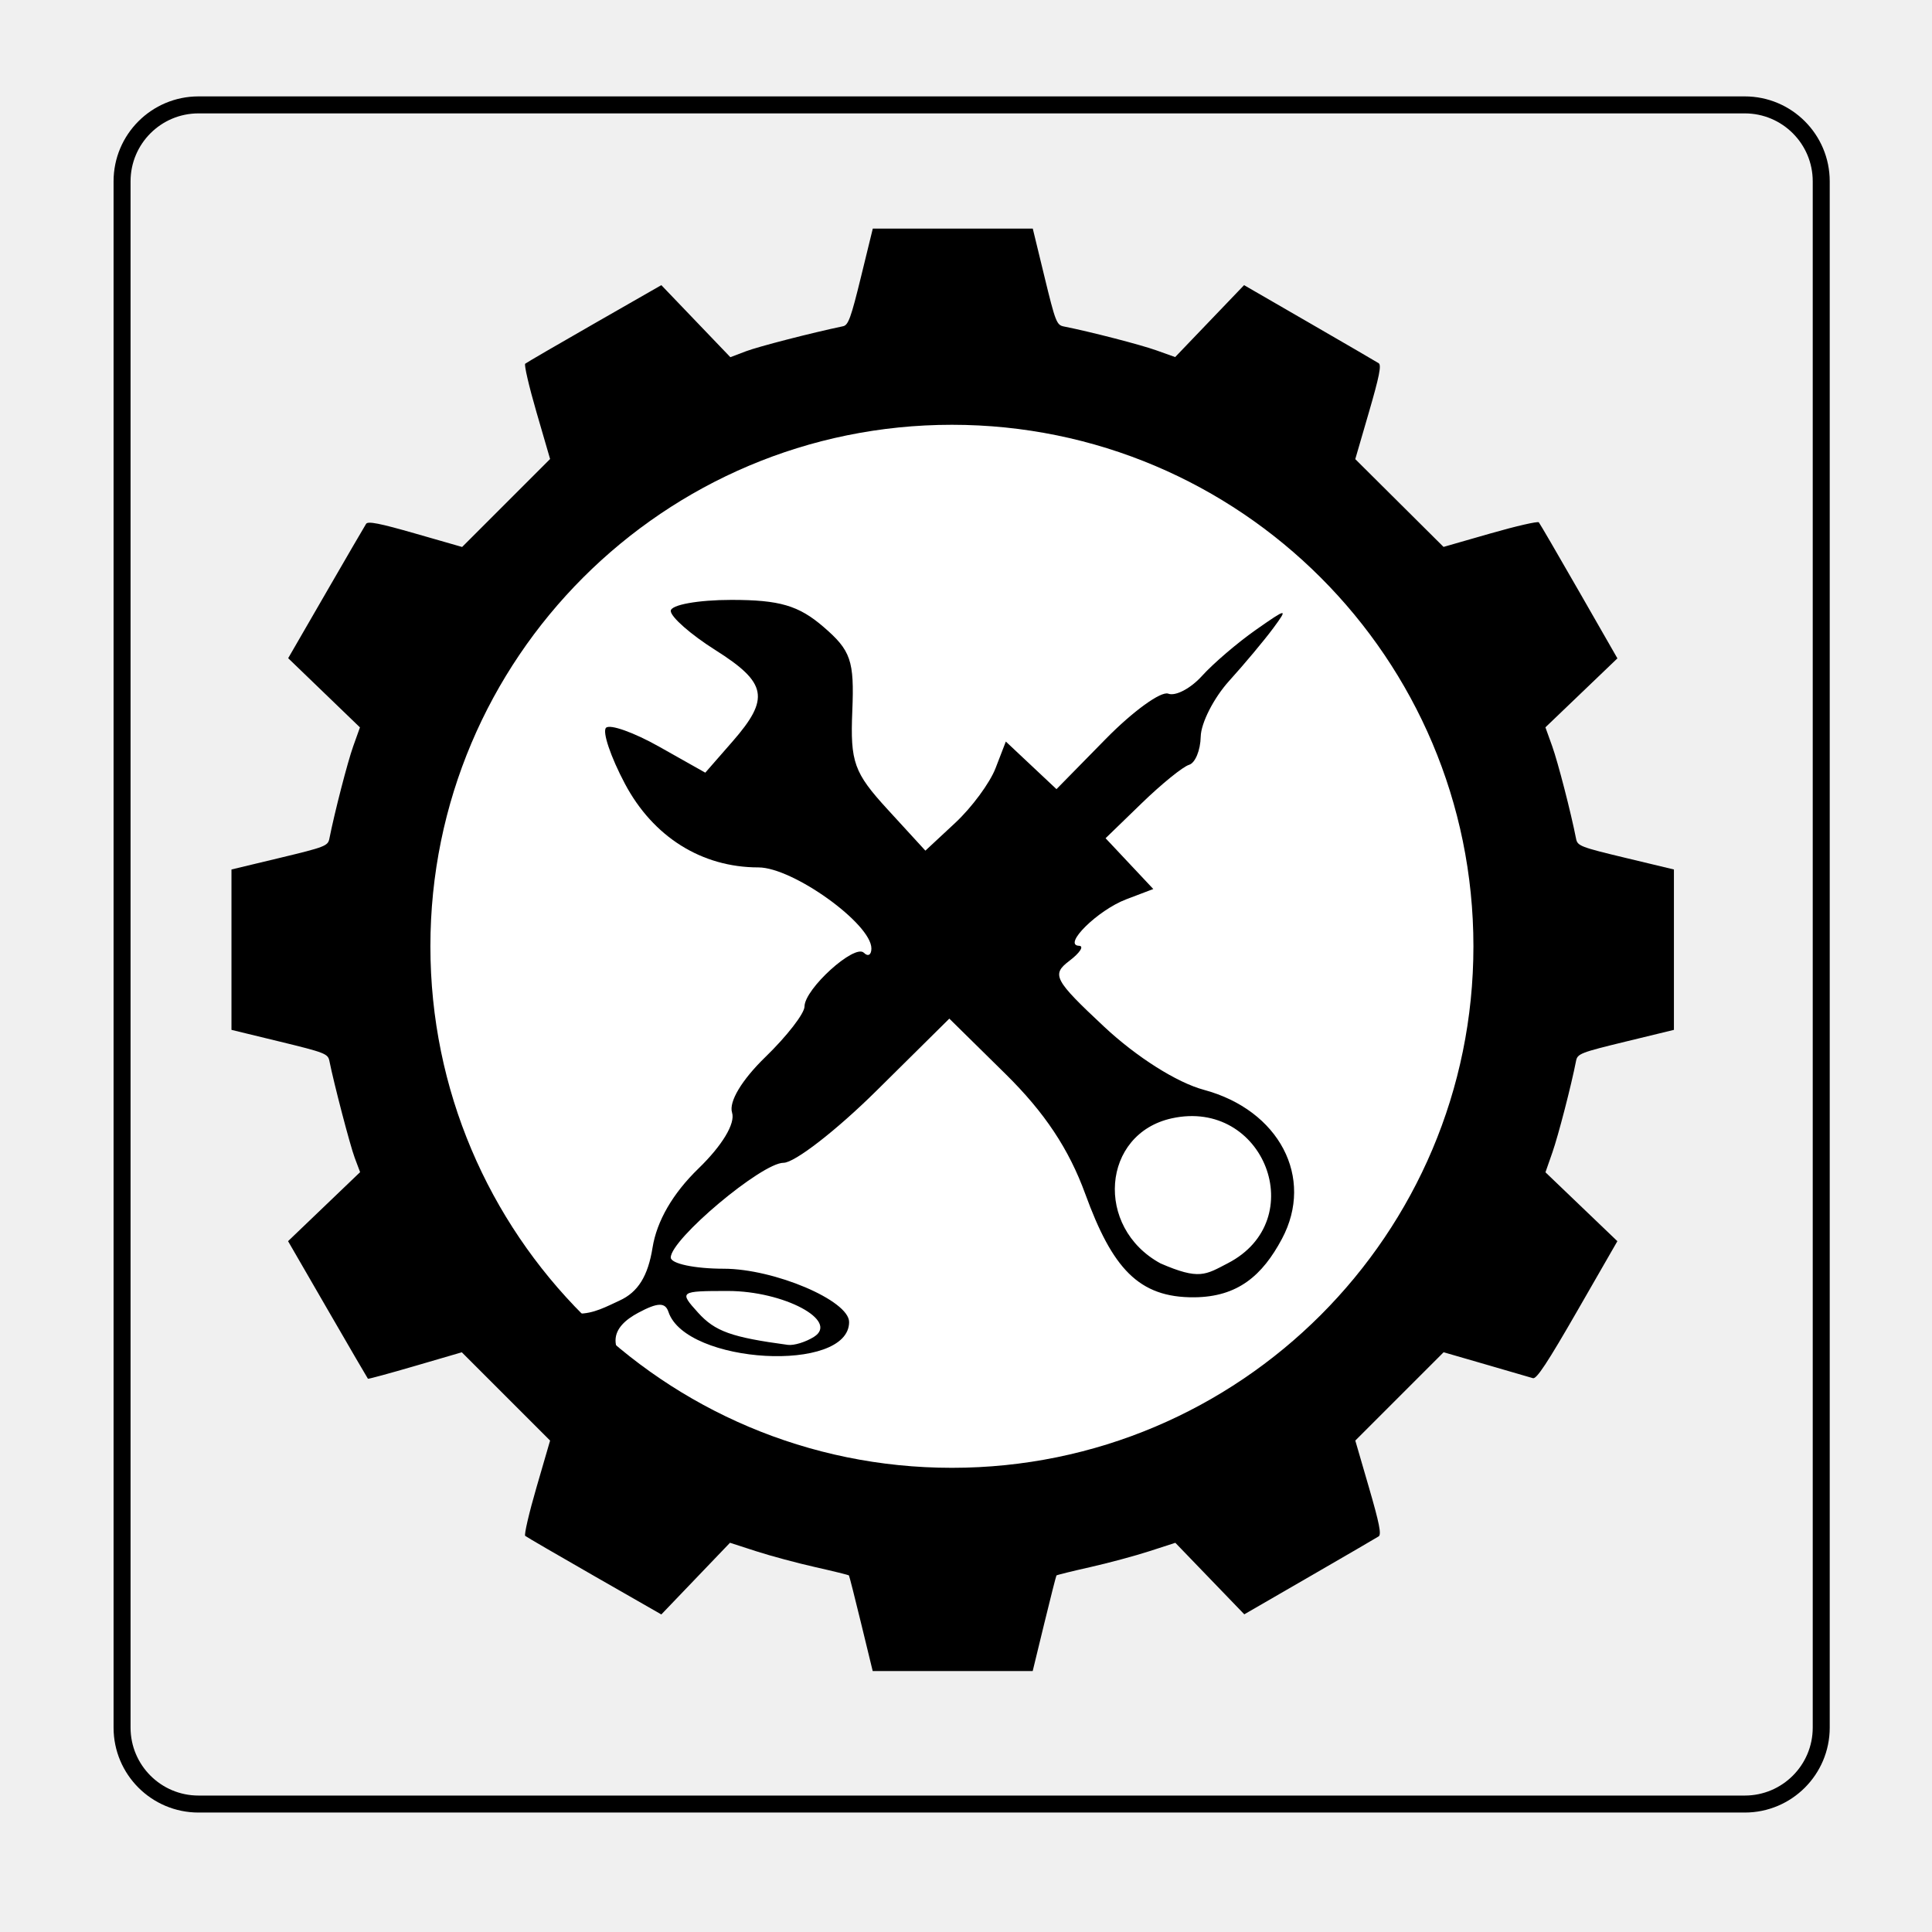
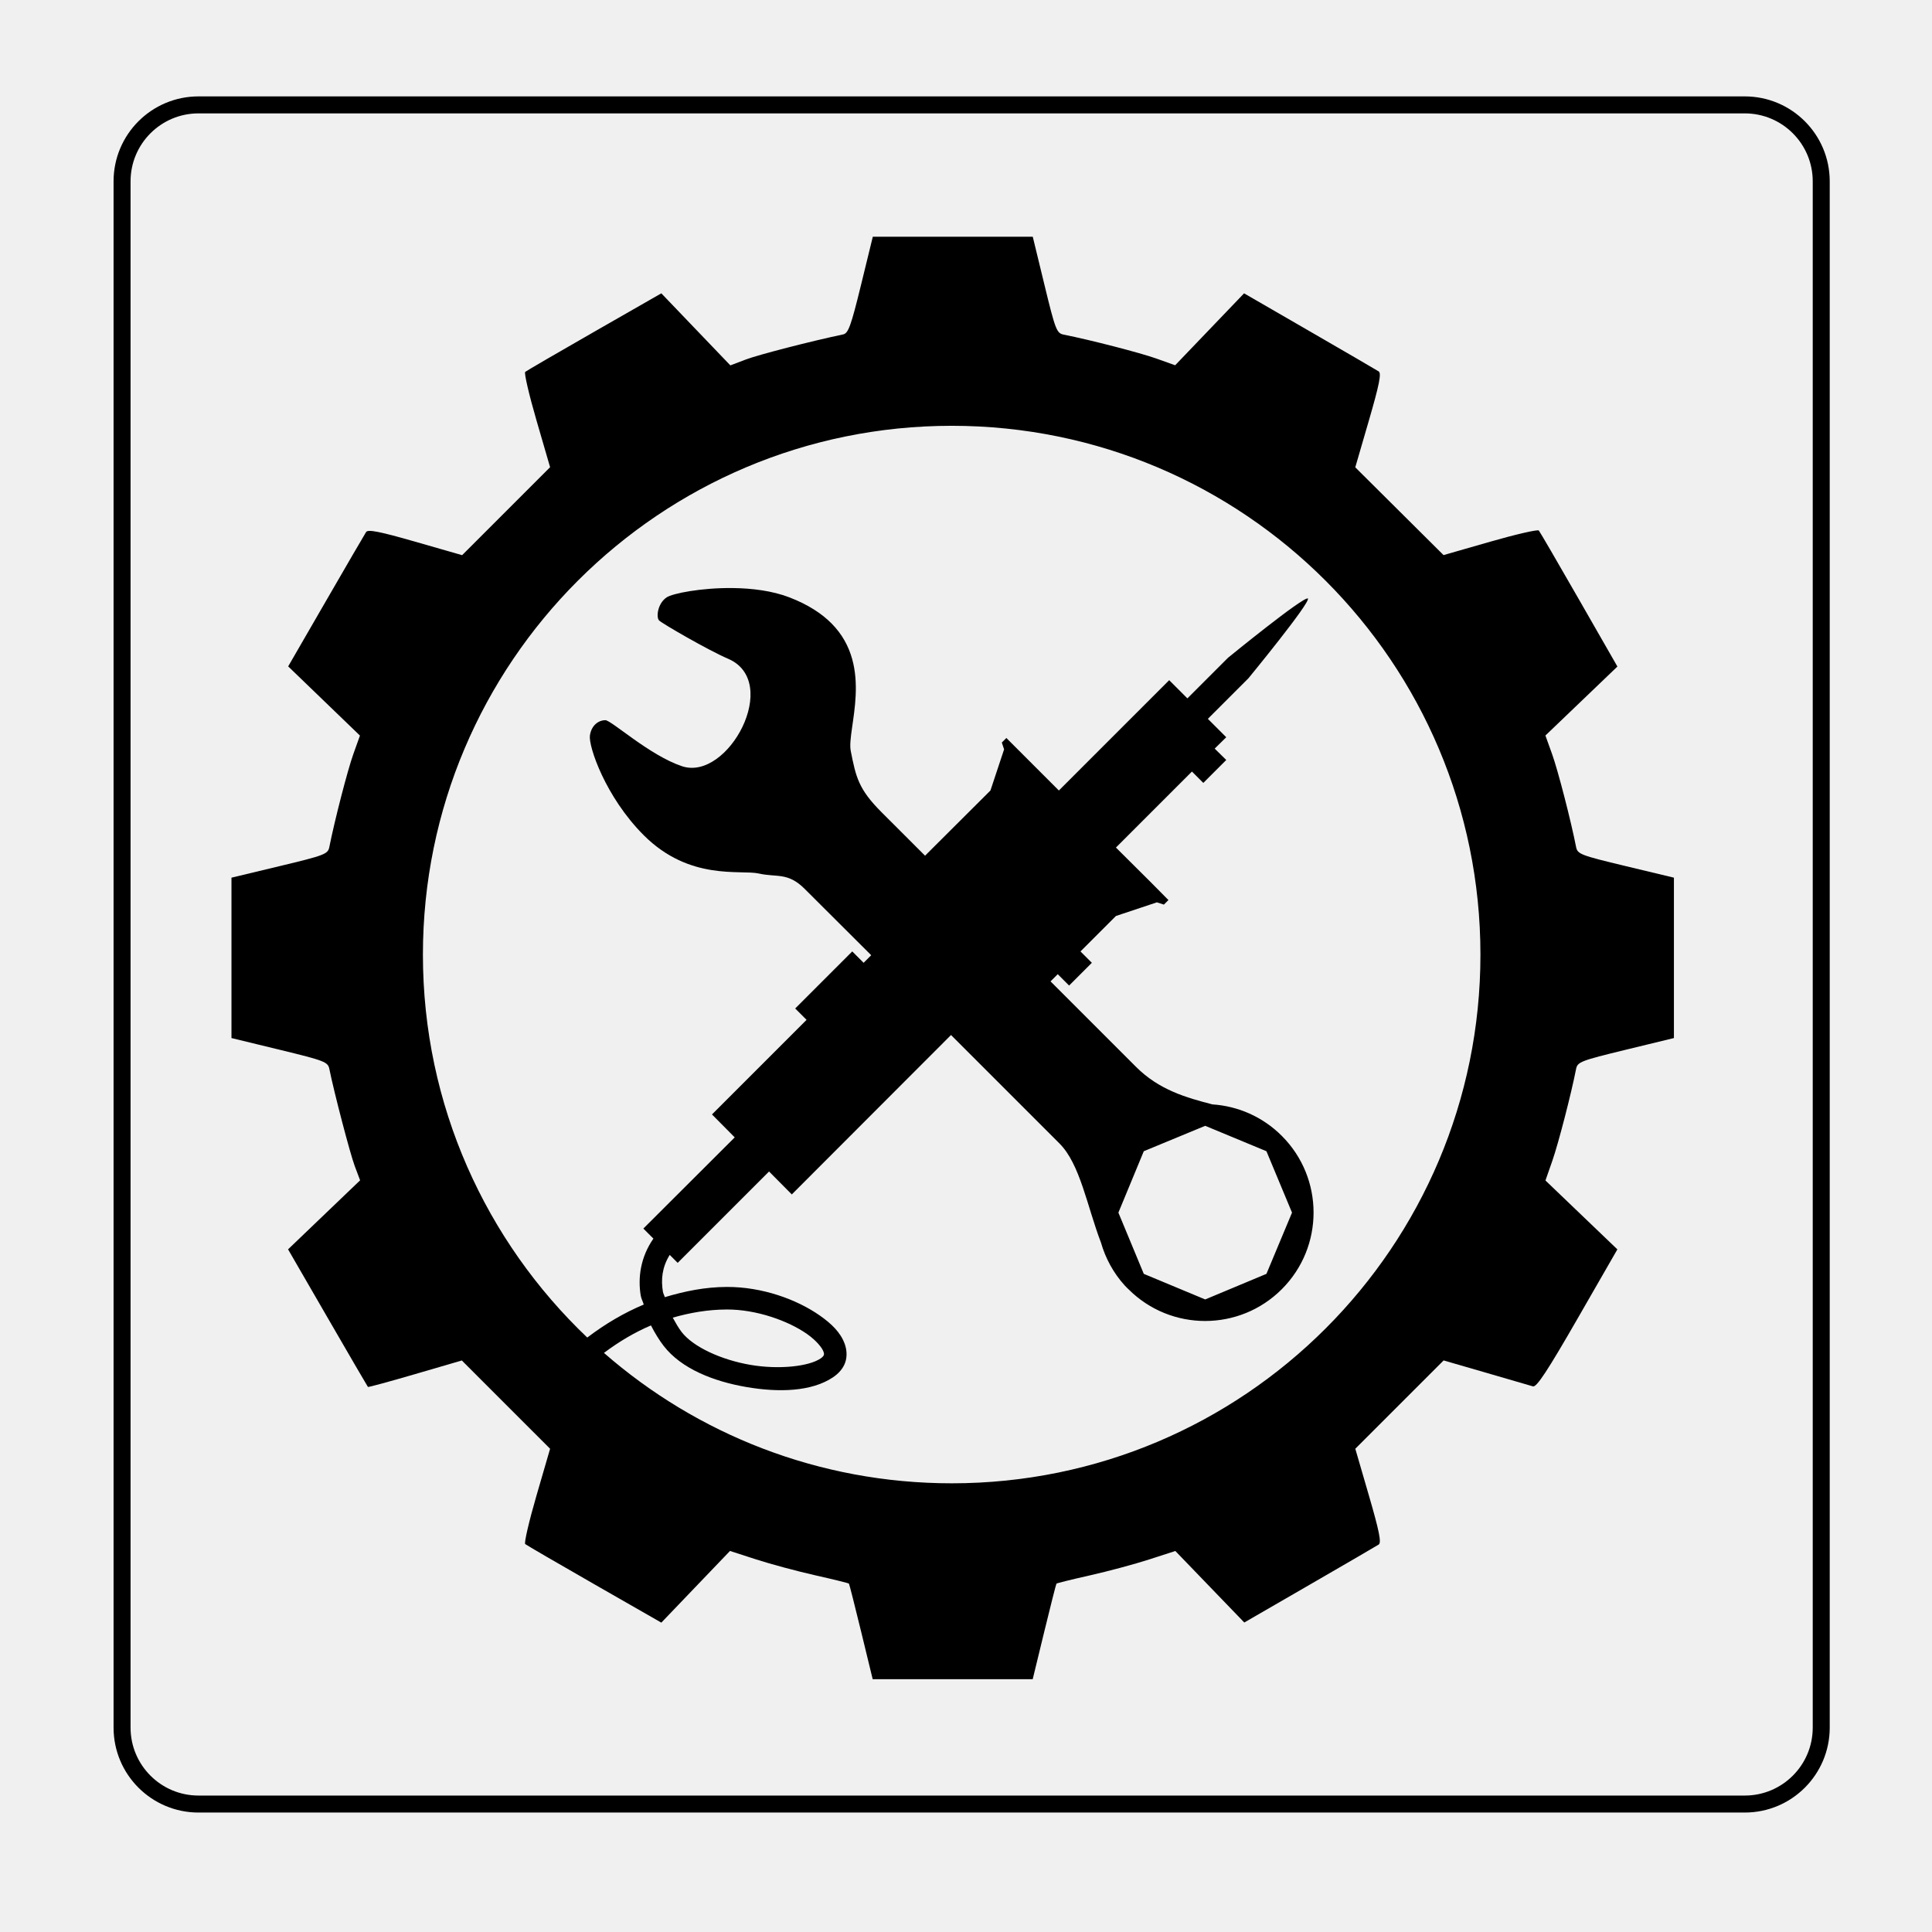
- <svg xmlns="http://www.w3.org/2000/svg" id="svg4374" version="1.1" width="400" height="400">
+ <svg xmlns="http://www.w3.org/2000/svg" version="1.1" width="400" height="400" id="svg4374">
  <defs id="defs4378" />
-   <path style="fill:#000000" d="m 178.3,336.166 c -1.31,-5.39 -2.451,-9.884 -2.536,-9.988 -0.084,-0.104 -3.217,-0.878 -6.962,-1.72 -3.745,-0.842 -9.251,-2.322 -12.237,-3.288 l -5.428,-1.757 -7.108,7.42 -7.108,7.42 -13.856,-7.934 c -7.621,-4.364 -14.067,-8.113 -14.326,-8.332 -0.258,-0.219 0.795,-4.748 2.341,-10.065 l 2.811,-9.667 -9.139,-9.139 -9.139,-9.139 -9.642,2.815 c -5.303,1.548 -9.71,2.747 -9.793,2.664 -0.083,-0.083 -3.837,-6.527 -8.344,-14.319 l -8.194,-14.168 7.458,-7.145 7.458,-7.145 -1.11,-2.952 c -0.956,-2.542 -4.295,-15.31 -5.252,-20.082 -0.296,-1.477 -0.945,-1.729 -10.293,-3.999 l -9.977,-2.423 0,-16.603 0,-16.603 9.975,-2.392 c 9.373,-2.248 9.994,-2.488 10.29,-3.974 1.097,-5.517 3.767,-15.862 4.945,-19.16 l 1.39,-3.89 -7.43,-7.164 -7.43,-7.164 7.815,-13.522 c 4.298,-7.437 8.041,-13.87 8.318,-14.295 0.385,-0.59 2.792,-0.116 10.193,2.009 l 9.689,2.781 9.106,-9.106 9.106,-9.106 -2.811,-9.667 c -1.546,-5.317 -2.6,-9.846 -2.341,-10.065 0.258,-0.219 6.705,-3.969 14.326,-8.332 l 13.856,-7.934 7.146,7.459 7.146,7.459 3.21,-1.22 c 2.585,-0.982 13.506,-3.798 20.136,-5.192 1.077,-0.226 1.631,-1.757 3.706,-10.243 l 2.439,-9.976 16.56,0 16.56,0 2.423,9.977 c 2.271,9.351 2.522,9.996 3.999,10.29 5.502,1.092 15.858,3.766 19.161,4.946 l 3.897,1.393 7.134,-7.446 7.134,-7.446 13.545,7.828 c 7.45,4.305 13.896,8.057 14.325,8.336 0.6,0.391 0.129,2.745 -2.034,10.183 l -2.814,9.675 9.138,9.086 9.138,9.086 9.667,-2.775 c 5.317,-1.526 9.844,-2.567 10.061,-2.312 0.217,0.255 3.966,6.695 8.332,14.313 l 7.938,13.85 -7.453,7.14 -7.453,7.14 1.401,3.897 c 1.193,3.319 3.907,13.837 4.946,19.167 0.29,1.487 0.905,1.725 10.284,3.974 l 9.975,2.392 0,16.603 0,16.603 -9.977,2.423 c -9.357,2.273 -9.996,2.521 -10.284,3.999 -0.98,5.034 -3.664,15.414 -4.9,18.952 l -1.437,4.114 7.445,7.132 7.445,7.132 -8.242,14.332 c -6.222,10.82 -8.485,14.258 -9.234,14.032 -0.545,-0.165 -4.93,-1.441 -9.744,-2.835 l -8.753,-2.535 -9.143,9.143 -9.143,9.143 2.81,9.663 c 2.16,7.429 2.63,9.781 2.03,10.172 -0.429,0.28 -6.865,4.025 -14.302,8.323 l -13.522,7.815 -7.138,-7.404 -7.138,-7.404 -5.421,1.755 c -2.982,0.965 -8.485,2.444 -12.23,3.286 -3.745,0.842 -6.878,1.616 -6.962,1.72 -0.084,0.104 -1.226,4.598 -2.536,9.988 l -2.382,9.799 -16.564,0 -16.564,0 -2.382,-9.799 z m 36.531,-52.482 c 17.714,-3.231 34.013,-12.131 46.846,-25.58 15.907,-16.67 24.038,-36.902 24.077,-59.906 0.029,-17.628 -4.733,-33.785 -14.099,-47.838 -13.233,-19.854 -32.266,-32.724 -55.937,-37.824 -9.09,-1.958 -25.315,-1.936 -34.621,0.047 -34.138,7.276 -60.958,34.095 -67.833,67.828 -9.328,45.772 18.846,90.707 64.067,102.186 12.316,3.126 24.4,3.476 37.5,1.087 z" id="path5283" />
+   <path d="m 178.3,337.861 c -1.31,-5.39 -2.451,-9.884 -2.536,-9.988 -0.084,-0.104 -3.217,-0.878 -6.962,-1.72 -3.745,-0.842 -9.251,-2.322 -12.237,-3.288 l -5.428,-1.757 -7.108,7.42 -7.108,7.42 -13.856,-7.934 c -7.621,-4.364 -14.067,-8.113 -14.326,-8.332 -0.258,-0.219 0.795,-4.748 2.341,-10.065 l 2.811,-9.667 -9.139,-9.139 -9.139,-9.139 -9.642,2.815 c -5.303,1.548 -9.71,2.747 -9.793,2.664 -0.083,-0.083 -3.837,-6.527 -8.344,-14.319 l -8.194,-14.168 7.458,-7.145 7.458,-7.145 -1.11,-2.952 c -0.956,-2.542 -4.295,-15.31 -5.252,-20.082 -0.296,-1.477 -0.945,-1.729 -10.293,-3.999 l -9.977,-2.423 0,-16.603 0,-16.603 9.975,-2.392 c 9.373,-2.248 9.994,-2.488 10.29,-3.974 1.097,-5.517 3.767,-15.862 4.945,-19.16 l 1.39,-3.89 -7.43,-7.164 -7.43,-7.164 7.815,-13.522 c 4.298,-7.437 8.041,-13.87 8.318,-14.295 0.385,-0.59 2.792,-0.116 10.193,2.009 l 9.689,2.781 9.106,-9.106 9.106,-9.106 -2.811,-9.667 c -1.546,-5.317 -2.6,-9.846 -2.341,-10.065 0.258,-0.219 6.705,-3.969 14.326,-8.332 l 13.856,-7.934 7.146,7.459 7.146,7.459 3.21,-1.22 c 2.585,-0.982 13.506,-3.798 20.136,-5.192 1.077,-0.226 1.631,-1.757 3.706,-10.243 l 2.439,-9.976 16.56,0 16.56,0 2.423,9.977 c 2.271,9.351 2.522,9.996 3.999,10.29 5.502,1.092 15.858,3.766 19.161,4.946 l 3.897,1.393 7.134,-7.446 7.134,-7.446 13.545,7.828 c 7.45,4.305 13.896,8.057 14.325,8.336 0.6,0.391 0.129,2.745 -2.034,10.183 l -2.814,9.675 9.138,9.086 9.138,9.086 9.667,-2.775 c 5.317,-1.526 9.844,-2.567 10.061,-2.312 0.217,0.255 3.966,6.695 8.332,14.313 l 7.938,13.85 -7.453,7.14 -7.453,7.14 1.401,3.897 c 1.193,3.319 3.907,13.837 4.946,19.167 0.29,1.487 0.905,1.725 10.284,3.974 l 9.975,2.392 0,16.603 0,16.603 -9.977,2.423 c -9.357,2.273 -9.996,2.521 -10.284,3.999 -0.98,5.034 -3.664,15.414 -4.9,18.952 l -1.437,4.114 7.445,7.132 7.445,7.132 -8.242,14.332 c -6.222,10.82 -8.485,14.258 -9.234,14.032 -0.545,-0.165 -4.93,-1.441 -9.744,-2.835 l -8.753,-2.535 -9.143,9.143 -9.143,9.143 2.81,9.663 c 2.16,7.429 2.63,9.781 2.03,10.172 -0.429,0.28 -6.865,4.025 -14.302,8.323 l -13.522,7.815 -7.138,-7.404 -7.138,-7.404 -5.421,1.755 c -2.982,0.965 -8.485,2.444 -12.23,3.286 -3.745,0.842 -6.878,1.616 -6.962,1.72 -0.084,0.104 -1.226,4.598 -2.536,9.988 l -2.382,9.799 -16.564,0 -16.564,0 z M 318.112,197.496 C 317.619,130.134 264.239,84.385 195.478,83.117 131.378,83.801 82.518,130.966 82.702,199.484 c 0.172,64.054 48.135,116.883 112.007,118.365 69.585,-0.976 119.313,-52.044 123.404,-120.353 z" id="path5283" style="fill:#000000" />
  <rect width="351.794" height="351.794" ry="15.831" x="25.272" y="21.716" id="master-tile-1" style="fill:none;stroke:#000000;stroke-width:3.518;stroke-linejoin:round;stroke-miterlimit:4;stroke-opacity:1;stroke-dasharray:none" />
  <g transform="matrix(2.545557,0,0,2.545557,775.1602,129.9977)" id="g3824">
    <path d="m -76.885,83.602 c 0,-0.22 0.593,-1.284 1.317,-2.364 1.408,-2.1 1.574,-2.911 0.875,-4.264 -1.352,-2.615 -3.888,-1.843 -8.331,2.536 -1.794,1.768 -3.003,2.737 -3.415,2.737 -0.351,0 -2.13,-0.469 -3.954,-1.042 -4.075,-1.281 -6.529,-1.874 -7.778,-1.88 -1.474,-0.007 -1.165,-0.633 1.066,-2.157 2.177,-1.487 2.825,-2.493 2.497,-3.874 -0.364,-1.534 -1.214,-2.166 -2.912,-2.166 -1.727,0 -2.362,0.178 -6.47,1.817 l -2.966,1.183 -1.277,-0.887 c -0.702,-0.488 -2.462,-1.886 -3.91,-3.108 -1.448,-1.221 -3.253,-2.518 -4.011,-2.881 -1.348,-0.646 -1.767,-1.272 -1.036,-1.549 0.201,-0.076 1.287,-0.33 2.414,-0.563 2.489,-0.516 3.365,-1.326 3.365,-3.113 0,-2.4 -1.955,-3.189 -7.903,-3.189 -4.202,0 -3.833,0.28 -6.627,-5.02 -1.101,-2.088 -2.506,-4.462 -3.122,-5.276 -0.616,-0.814 -1.011,-1.585 -0.878,-1.713 0.133,-0.128 1.259,-0.029 2.502,0.221 2.644,0.532 3.779,0.25 4.484,-1.113 1.269,-2.453 0.126,-3.658 -6.111,-6.442 -1.583,-0.707 -2.997,-1.504 -3.142,-1.772 -0.145,-0.268 -0.534,-2.888 -0.865,-5.823 -0.331,-2.935 -0.727,-5.571 -0.881,-5.858 -0.428,-0.8 -0.336,-1.145 0.306,-1.145 0.322,0 0.585,0.111 0.585,0.246 0,0.495 3.018,1.88 4.161,1.909 0.969,0.025 1.307,-0.133 2.044,-0.958 0.743,-0.832 0.86,-1.163 0.735,-2.092 -0.199,-1.483 -1.621,-3.476 -4.393,-6.158 l -2.3,-2.225 0.334,-1.286 c 0.184,-0.707 0.788,-2.801 1.343,-4.651 0.555,-1.851 1.106,-4.144 1.225,-5.096 0.119,-0.952 0.376,-1.785 0.572,-1.85 0.196,-0.065 0.817,0.602 1.381,1.484 1.906,2.979 3.774,3.655 5.455,1.974 1.282,-1.282 1.1,-2.821 -0.943,-8.002 -0.62,-1.572 -1.126,-3.086 -1.123,-3.365 0.002,-0.278 0.984,-1.691 2.182,-3.14 1.198,-1.448 2.931,-3.72 3.852,-5.047 0.921,-1.328 1.838,-2.414 2.037,-2.414 0.2,0 0.448,0.428 0.553,0.951 0.675,3.378 1.74,4.901 3.426,4.901 2.343,0 2.868,-1.171 3.201,-7.132 0.144,-2.574 0.292,-4.7 0.329,-4.724 0.197,-0.129 5.542,-3.109 6.798,-3.79 2.254,-1.223 3.949,-2.326 3.95,-2.568 2.9e-4,-0.121 0.213,-0.219 0.473,-0.219 0.374,0 0.435,0.198 0.295,0.951 -0.535,2.875 -0.516,4.163 0.077,5.103 0.813,1.289 2.437,1.741 3.677,1.023 1.223,-0.707 2.579,-2.815 3.661,-5.69 0.499,-1.326 1.027,-2.696 1.173,-3.045 0.327,-0.781 1.9,-1.132 6.984,-1.556 1.986,-0.166 4.197,-0.449 4.912,-0.629 1.512,-0.381 1.858,-0.189 1.283,0.712 -1.229,1.925 -2.043,3.663 -2.048,4.371 -0.003,0.475 0.339,1.186 0.843,1.749 0.687,0.768 1.069,0.949 2.01,0.949 1.5,0 2.954,-0.997 6.116,-4.197 2.425,-2.453 2.427,-2.454 3.675,-2.283 0.687,0.094 2.763,0.647 4.614,1.229 1.851,0.582 4.319,1.211 5.486,1.398 2.168,0.348 2.633,0.758 1.463,1.293 -0.362,0.166 -1.343,0.843 -2.18,1.506 -1.788,1.415 -2.197,2.605 -1.416,4.116 0.993,1.92 3.268,1.882 8.224,-0.138 1.757,-0.716 3.466,-1.302 3.798,-1.302 0.332,0 2.419,1.452 4.639,3.227 2.22,1.775 4.55,3.489 5.178,3.81 0.628,0.32 1.142,0.767 1.142,0.992 0,0.399 -0.367,0.521 -2.78,0.924 -2.322,0.388 -3.657,1.53 -3.657,3.128 0,2.404 1.804,3.195 7.687,3.371 5.025,0.15 4.288,-0.346 7.055,4.754 0.921,1.699 2.195,3.775 2.83,4.614 1.037,1.371 1.456,2.392 0.98,2.392 -0.096,0 -0.905,-0.212 -1.798,-0.472 -2.322,-0.675 -4.075,-0.421 -5.113,0.741 -1.84,2.06 -0.581,3.897 4.194,6.117 1.671,0.777 3.519,1.625 4.106,1.884 1.016,0.448 1.083,0.566 1.394,2.465 0.18,1.097 0.523,3.574 0.761,5.505 0.239,1.931 0.517,4.005 0.619,4.608 0.148,0.881 0.094,1.097 -0.275,1.097 -0.253,0 -0.543,-0.134 -0.645,-0.299 -0.102,-0.164 -0.866,-0.69 -1.7,-1.168 -2.38,-1.365 -4.42,-1.149 -5.305,0.562 -0.846,1.637 0.183,3.602 3.821,7.294 1.512,1.534 2.749,3.03 2.749,3.323 0,0.293 -0.592,2.576 -1.315,5.074 -0.723,2.497 -1.399,5.255 -1.502,6.129 -0.109,0.926 -0.323,1.564 -0.514,1.528 -0.18,-0.033 -0.682,-0.654 -1.115,-1.379 -1.591,-2.664 -3.43,-3.777 -5.087,-3.08 -1.308,0.55 -1.664,1.17 -1.647,2.866 0.016,1.577 1.022,4.782 2.292,7.302 1.092,2.168 1.145,2.038 -2.811,6.959 -1.229,1.529 -2.677,3.471 -3.217,4.316 -0.541,0.845 -1.078,1.536 -1.195,1.536 -0.313,0 -0.567,-0.806 -0.567,-1.798 0,-0.48 -0.282,-1.529 -0.627,-2.331 -0.674,-1.568 -1.667,-2.308 -3.097,-2.308 -2.191,0 -3.004,1.971 -3.01,7.294 -0.003,2.023 -0.075,3.943 -0.162,4.266 -0.103,0.382 -1.604,1.406 -4.293,2.926 -2.274,1.286 -4.704,2.766 -5.4,3.289 -1.66,1.248 -1.955,1.223 -1.724,-0.146 0.102,-0.603 0.262,-1.902 0.356,-2.886 0.16,-1.673 0.117,-1.848 -0.665,-2.707 -1.145,-1.258 -2.314,-1.44 -3.614,-0.562 -1.235,0.834 -2.907,3.618 -3.784,6.304 -0.978,2.996 -1.159,3.182 -3.448,3.558 -1.093,0.179 -3.45,0.45 -5.238,0.601 -1.788,0.151 -3.829,0.476 -4.535,0.722 -1.584,0.552 -1.723,0.556 -1.723,0.056 z m 1.238,-48.241 c 1.109,0 10.096,-0.39 10.096,-9.736 0,-1.179 -1.385,-9.976 -10.299,-9.976 -0.825,0 -9.923,1.114 -9.923,9.934 0,0 1,9.779 10.126,9.779 z" id="path3035" style="fill:#000000" />
    <path d="m -66.938,25.656 a 9.969,9.969 0 1 1 -19.938,0 9.969,9.969 0 1 1 19.938,0 z" transform="translate(1.125,-0.0625)" id="path3046" style="fill:none;stroke:#000000;stroke-width:1;stroke-linejoin:round;stroke-miterlimit:4;stroke-opacity:1;stroke-dasharray:none" />
  </g>
-   <path style="fill:#ffffff;fill-opacity:1;stroke:none" id="path4936" d="m 141.525,71.398 a 50.212,50.212 0 1 1 -100.424,0 50.212,50.212 0 1 1 100.424,0 z" transform="matrix(2.307727,0,0,2.307727,-13.88836,29.68823)" />
-   <path style="fill:#000000" d="M 77.246,193.025 C 79.306,124.646 133.132,76.72 192.937,75.864 251.36,75.959 314.229,139.762 315.864,199.929 315.417,258.076 270.552,315.85 192.287,315.918 128.101,315.04 79.392,255.499 77.246,193.025 z M 191.699,306.745 C 285.905,308.318 305.436,253.152 308.257,199.1 306.591,138.41 280.789,87.549 192.393,85.514 129.388,86.095 87.17,141.923 85.796,191.343 c -0.978,48.464 8.958,48.688 23.605,72.778 7.153,11.764 13.833,7.444 18.861,5.153 3.827,-1.744 5.897,-5.063 6.842,-10.972 0.881,-5.512 4.198,-11.228 9.494,-16.361 4.942,-4.79 7.679,-9.34 6.968,-11.582 -0.711,-2.24 2.01,-6.776 6.914,-11.53 4.447,-4.311 8.086,-9.01 8.086,-10.444 0,-3.631 10.381,-13.03 12.287,-11.125 0.858,0.858 1.56,0.456 1.56,-0.894 0,-5.115 -16.256,-16.778 -23.386,-16.778 -11.738,0 -21.802,-6.309 -27.65,-17.333 -2.951,-5.563 -4.708,-10.771 -3.904,-11.575 0.804,-0.804 5.756,0.958 11.005,3.915 l 9.544,5.377 5.657,-6.475 c 7.763,-8.886 7.147,-12.142 -3.574,-18.91 -5.077,-3.205 -9.231,-6.853 -9.231,-8.106 0,-1.253 5.654,-2.279 12.564,-2.279 9.956,0 13.908,1.156 19.039,5.572 5.701,4.906 6.416,6.99 5.983,17.434 -0.44,10.596 0.342,12.773 7.319,20.386 l 7.811,8.523 6.195,-5.765 c 3.408,-3.171 7.156,-8.253 8.329,-11.293 l 2.133,-5.528 c 3.496,3.284 6.991,6.568 10.487,9.852 l 10.211,-10.405 c 5.616,-5.723 11.435,-9.935 12.931,-9.361 1.496,0.574 4.635,-1.075 6.975,-3.665 2.34,-2.59 7.371,-6.893 11.179,-9.562 6.475,-4.539 6.706,-4.56 3.577,-0.328 -1.84,2.489 -5.947,7.4 -9.127,10.914 -3.179,3.514 -5.827,8.706 -5.885,11.539 -0.057,2.832 -1.143,5.457 -2.412,5.833 -1.269,0.376 -5.677,3.949 -9.796,7.941 l -7.488,7.258 c 3.293,3.505 6.586,7.01 9.879,10.515 l -5.623,2.138 c -5.882,2.236 -13.239,9.488 -9.755,9.615 1.107,0.04 0.194,1.454 -2.029,3.142 -3.711,2.817 -3.119,3.932 7.228,13.611 6.724,6.29 15.054,11.561 20.65,13.068 15.598,4.2 22.922,18.164 16.173,30.836 -4.068,7.638 -9.169,12.039 -18.148,12.119 -11.574,0.104 -16.996,-6.084 -22.577,-21.39 -3.396,-9.315 -8.42,-16.873 -16.515,-24.846 l -11.634,-11.459 -15.075,14.923 c -8.291,8.208 -16.952,14.924 -19.247,14.924 -4.514,0 -23.351,15.818 -23.351,19.61 0,1.273 4.933,2.318 10.962,2.322 10.475,0.009 25.962,6.59 25.962,11.035 0,10.631 -33.791,8.739 -37.402,-2.095 -0.672,-2.016 -2.229,-1.974 -6.238,0.172 -5.291,2.832 -8.172,7.333 2.635,15.016 25.994,18.481 28.512,19.466 56.907,19.941 z m -23.167,-29.971 c 5.274,-3.342 -6.282,-9.491 -17.837,-9.491 -9.984,0 -10.132,0.108 -6.17,4.485 3.516,3.885 6.903,5.101 18.58,6.672 1.269,0.171 3.712,-0.579 5.427,-1.666 z m 85.679,-15.235 c 17.263,-8.927 7.49,-34.194 -11.604,-30.001 -14.519,3.189 -16.023,22.593 -2.328,30.041 8.024,3.476 9.281,2.373 13.932,-0.04 z" />
-   <path style="fill:none;stroke:#000000;stroke-width:6;stroke-miterlimit:4;stroke-opacity:1;stroke-dasharray:none" id="path4392" d="m 146.716,71.186 a 49.788,49.788 0 1 1 -99.576,0 49.788,49.788 0 1 1 99.576,0 z" transform="matrix(2.307727,0,0,2.307727,-26.60042,31.64394)" />
+   <path d="m 141.525,71.398 a 50.212,50.212 0 1 1 -100.424,0 50.212,50.212 0 1 1 100.424,0 z" transform="matrix(2.307727,0,0,2.307727,367.4676,-247.4304)" id="path4936" style="fill:#b3b3b3;fill-opacity:1;stroke:none" />
+   <path d="m 146.716,71.186 a 49.788,49.788 0 1 1 -99.576,0 49.788,49.788 0 1 1 99.576,0 z" transform="matrix(2.307727,0,0,2.307727,355.603,-248.0171)" id="path4392" style="fill:none;stroke:#000000;stroke-width:6;stroke-miterlimit:4;stroke-opacity:1;stroke-dasharray:none" />
+   <path d="m 197.055,70.772 c -70.071,0 -126.879,56.808 -126.879,126.879 0,70.071 56.808,126.879 126.879,126.879 70.071,0 126.879,-56.808 126.879,-126.879 0,-70.071 -56.808,-126.879 -126.879,-126.879 z m 0,17.385 c 60.46,0 109.454,49.033 109.454,109.493 0,60.46 -48.994,109.454 -109.454,109.454 -27.567,0 -52.763,-10.186 -72.014,-27 3.185,-2.388 6.407,-4.276 9.733,-5.691 0.828,1.622 1.739,3.087 2.629,4.238 3.677,4.757 10.381,7.357 17.111,8.516 6.729,1.159 13.506,0.962 17.935,-2.002 1.171,-0.784 2.116,-1.826 2.551,-3.1 0.435,-1.275 0.308,-2.674 -0.118,-3.846 -0.851,-2.344 -2.735,-4.161 -5.141,-5.847 -4.813,-3.373 -11.984,-5.952 -19.269,-5.926 -4.523,0.016 -8.729,0.888 -12.833,2.119 -0.1,-0.391 -0.327,-0.741 -0.392,-1.138 -0.413,-2.504 -0.185,-5.048 1.413,-7.614 l 1.648,1.648 18.916,-18.916 4.709,4.749 32.966,-33.005 22.448,22.448 c 4.291,4.291 5.696,12.923 8.595,20.525 0.925,3.212 2.558,6.29 4.945,8.909 0.233,0.263 0.498,0.498 0.746,0.746 8.77,8.77 22.979,8.77 31.749,0 8.77,-8.77 8.77,-22.979 0,-31.749 -4.003,-4.003 -9.127,-6.166 -14.364,-6.515 -5.393,-1.396 -11.019,-2.974 -15.816,-7.77 l -17.699,-17.699 1.491,-1.491 2.355,2.355 4.709,-4.709 -2.355,-2.355 7.339,-7.339 8.477,-2.826 1.452,0.471 0.942,-0.942 -3.768,-3.807 -7.103,-7.064 15.737,-15.737 2.355,2.355 4.749,-4.749 -2.394,-2.355 2.394,-2.355 -3.807,-3.807 8.398,-8.398 c 0,0 12.796,-15.577 12.323,-16.522 -0.945,-0.473 -16.561,12.284 -16.561,12.284 l -8.398,8.398 -3.768,-3.768 -22.841,22.841 -7.103,-7.103 -3.768,-3.768 -0.942,0.942 0.471,1.413 -2.826,8.516 -13.54,13.5 -9.026,-9.026 c -4.764,-4.764 -5.29,-7.255 -6.358,-12.676 -0.867,-4.405 4.91,-17.404 -3.964,-26.373 -2.048,-2.069 -4.881,-3.927 -8.752,-5.416 -3.515,-1.352 -7.699,-1.872 -11.656,-1.923 -6.595,-0.084 -12.545,1.129 -13.736,1.923 -1.906,1.271 -2.205,4.153 -1.57,4.788 0.635,0.635 10.157,6.158 14.285,7.927 11.116,4.764 -0.009,25.428 -9.537,22.252 -6.753,-2.251 -14.624,-9.537 -15.894,-9.537 -1.27,0 -2.861,0.956 -3.179,3.179 -0.318,2.223 3.206,12.703 11.146,20.643 9.528,9.528 20.102,7.086 23.822,7.927 3.72,0.842 6.004,-0.315 9.497,3.179 l 13.775,13.736 -1.57,1.57 -2.355,-2.355 -11.813,11.813 2.355,2.355 -19.583,19.583 4.709,4.749 -18.916,18.877 2.08,2.08 c -2.679,3.852 -3.235,8.103 -2.629,11.773 0.114,0.691 0.448,1.23 0.628,1.884 -4.033,1.689 -7.916,3.96 -11.695,6.829 -20.952,-19.936 -34.025,-48.07 -34.025,-79.275 0,-60.46 49.033,-109.493 109.493,-109.493 z m 52.47,144.931 12.676,5.259 5.298,12.715 -5.298,12.676 -12.676,5.298 -12.715,-5.298 -5.259,-12.676 5.259,-12.715 12.715,-5.259 z m -99.054,38.028 c 6.124,-0.022 12.714,2.339 16.601,5.063 1.943,1.362 3.123,2.847 3.414,3.65 0.146,0.401 0.127,0.563 0.079,0.706 -0.049,0.144 -0.17,0.386 -0.706,0.746 -2.405,1.609 -8.528,2.327 -14.521,1.295 -5.993,-1.032 -11.812,-3.691 -14.207,-6.789 -0.621,-0.803 -1.247,-1.891 -1.845,-2.983 3.559,-1.012 7.22,-1.673 11.185,-1.688 z" id="path7438-70-0-9" style="color:#000000;fill:#000000;fill-opacity:1;fill-rule:evenodd;stroke:none;stroke-width:10.416;marker:none;visibility:visible;display:inline;overflow:visible;enable-background:accumulate" />
</svg>
